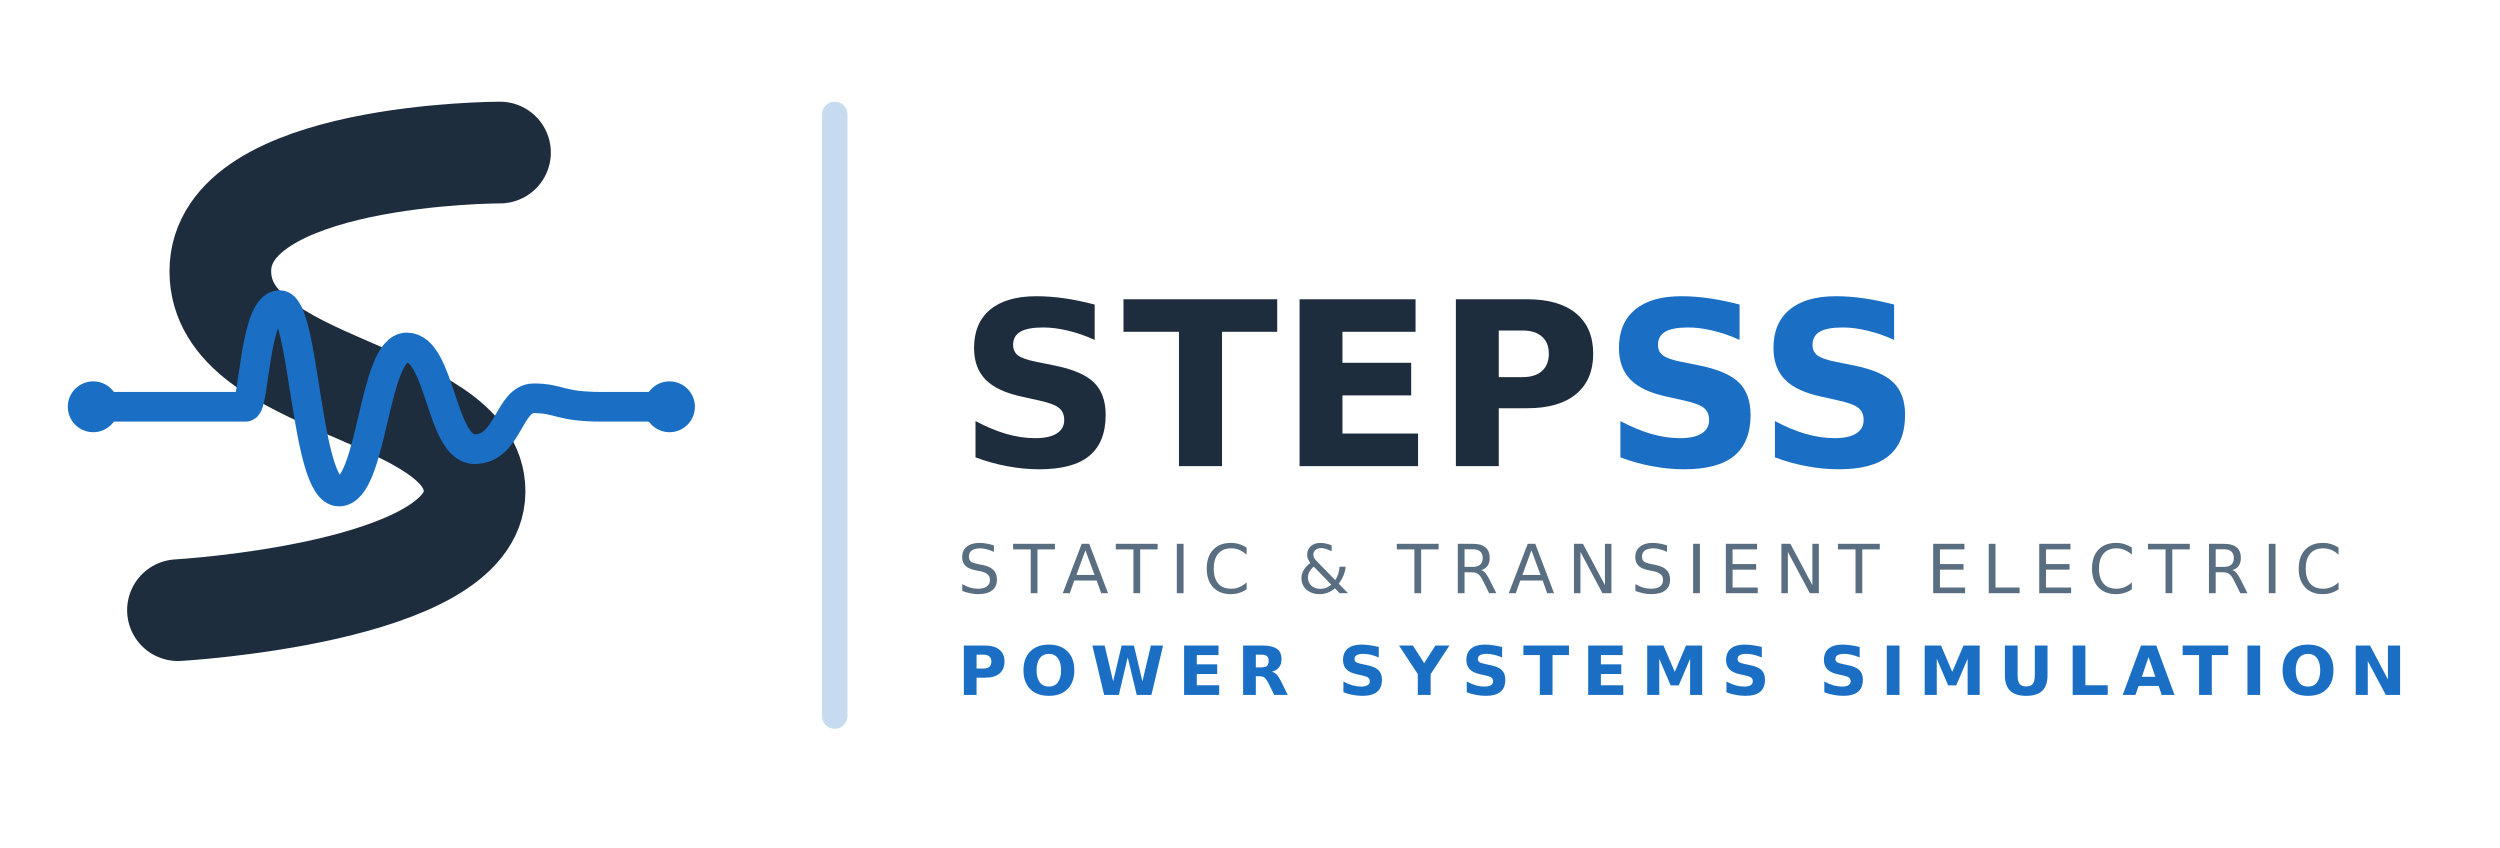
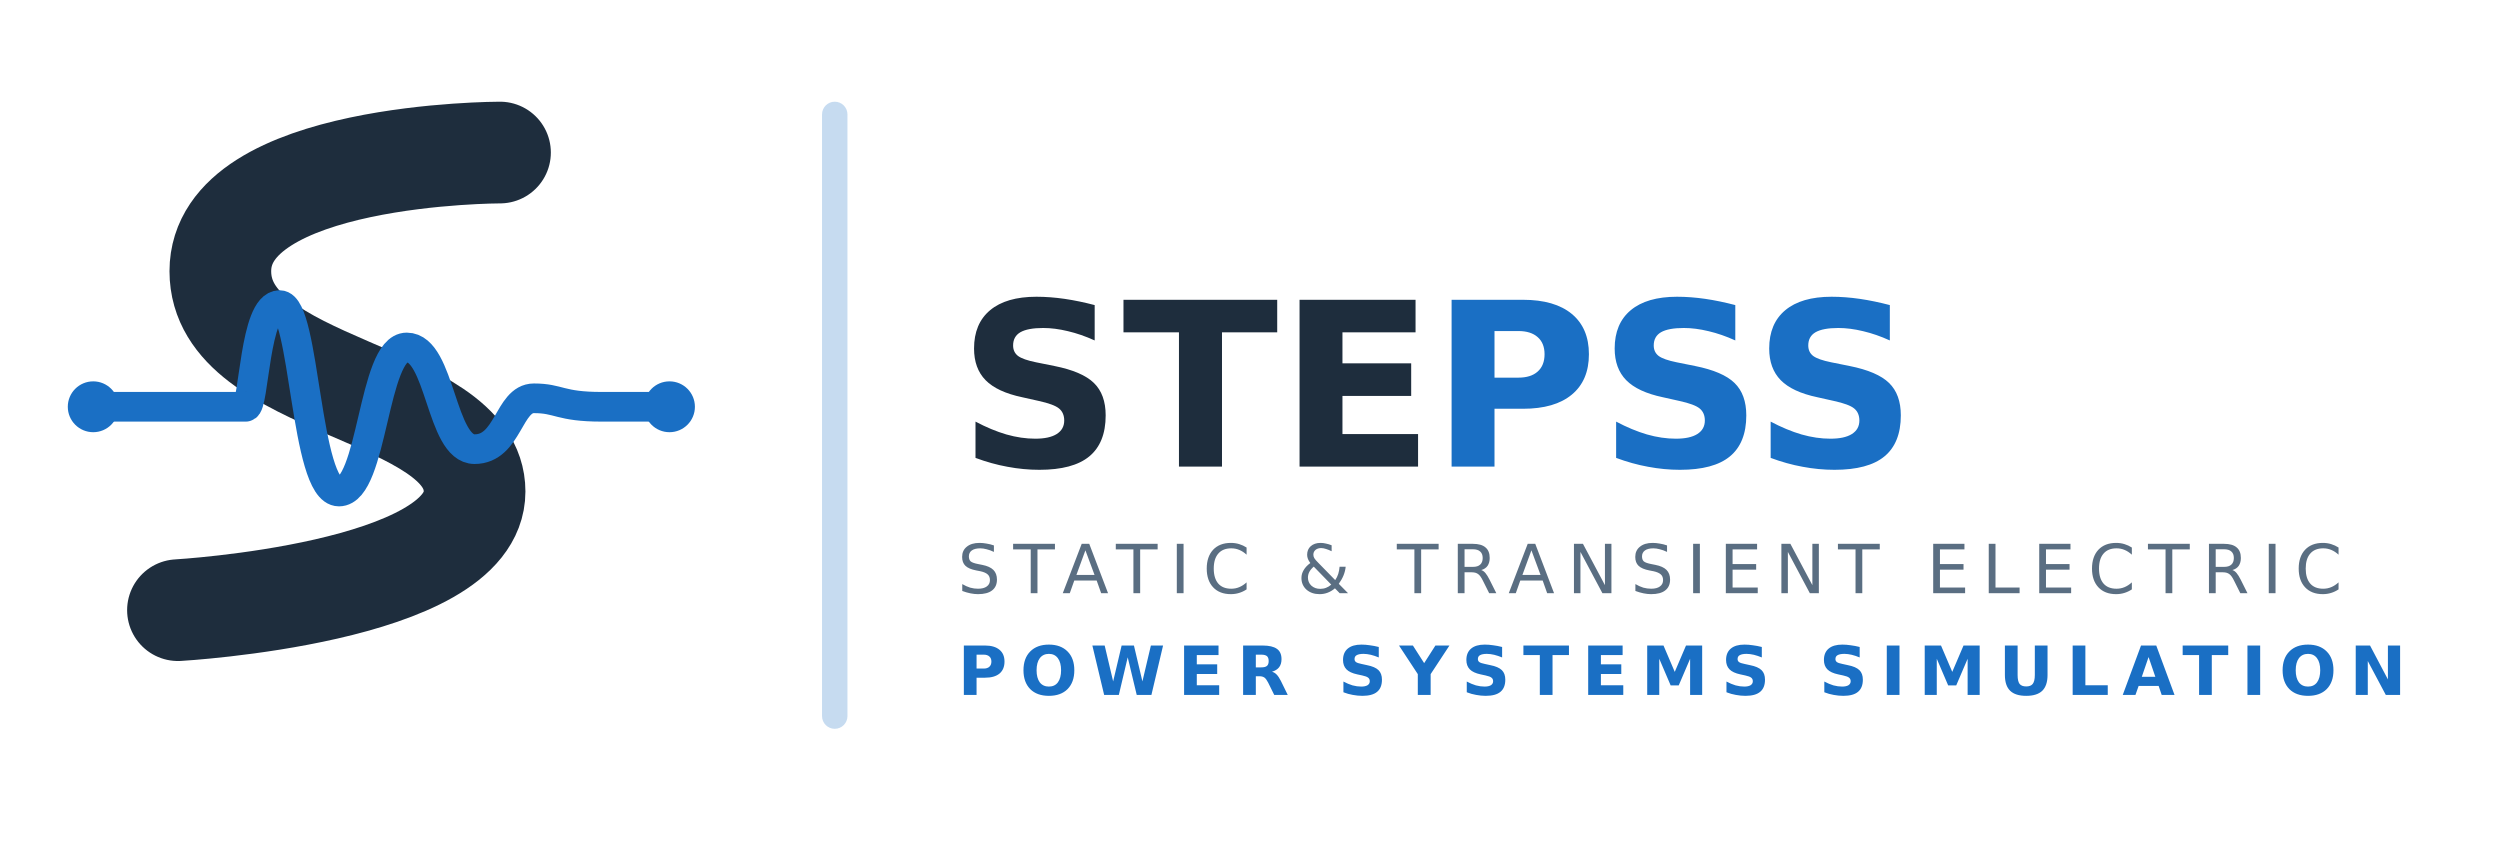
<svg xmlns="http://www.w3.org/2000/svg" viewBox="0 0 295 100" width="295" height="100" version="1.1" id="svg24">
  <defs id="defs4">
    <style id="style2">
      .wc { fill:none; stroke:#1a6fc4; stroke-width:3.5; stroke-linecap:round; }
      .dt { fill:#1a6fc4; }
      .tm { fill:#1e2d3d; font-family:"DejaVu Sans",Arial,sans-serif; font-weight:700; font-size:27px; }
      .ts { fill:#5a6e82; font-family:"DejaVu Sans",Arial,sans-serif; font-weight:400; font-size:8px; letter-spacing:1.5px; }
      .tl { fill:#1a6fc4; font-family:"DejaVu Sans",Arial,sans-serif; font-weight:600; font-size:8px; letter-spacing:1.5px; }
      .br { fill:#1a6fc4; }
    </style>
  </defs>
  <path d="m 59,18 c 0,0 -33,0 -33,14 0,14 30,14 30,26 0,12 -35,14 -35,14" fill="none" stroke="#1e2d3d" stroke-width="12" stroke-linecap="round" id="path6" />
  <path d="m 11,48 h 18 c 1,0 1,-12 4,-12 3,0 3,22 7,22 4,0 4,-17 8,-17 4,0 4,12 8,12 4,0 4,-6 7,-6 3,0 3,1 8,1 h 8" class="wc" id="path8" />
  <circle cx="11" cy="48" r="3" class="dt" id="circle10" />
  <circle cx="79" cy="48" r="3" class="dt" id="circle12" />
  <rect x="97" y="12" width="3" height="74" rx="1.5" class="br" opacity="0.25" id="rect14" />
-   <text x="113" y="55" class="tm" id="text18">STEP<tspan fill="#1a6fc4" id="tspan16">SS</tspan>
-   </text>
+   <text x="113" y="55.063" class="tm" id="text18">STE</text>
+   <text x="168.805" y="55.063" class="tm" id="text18-3" style="font-weight:700;font-size:27px;font-family:'DejaVu Sans', Arial, sans-serif;fill:#1a6fc4;fill-opacity:1">PSS</text>
  <text x="113" y="70" class="ts" id="text20">STATIC &amp; TRANSIENT ELECTRIC</text>
  <text x="113" y="82" class="tl" id="text22">POWER SYSTEMS SIMULATION</text>
</svg>
